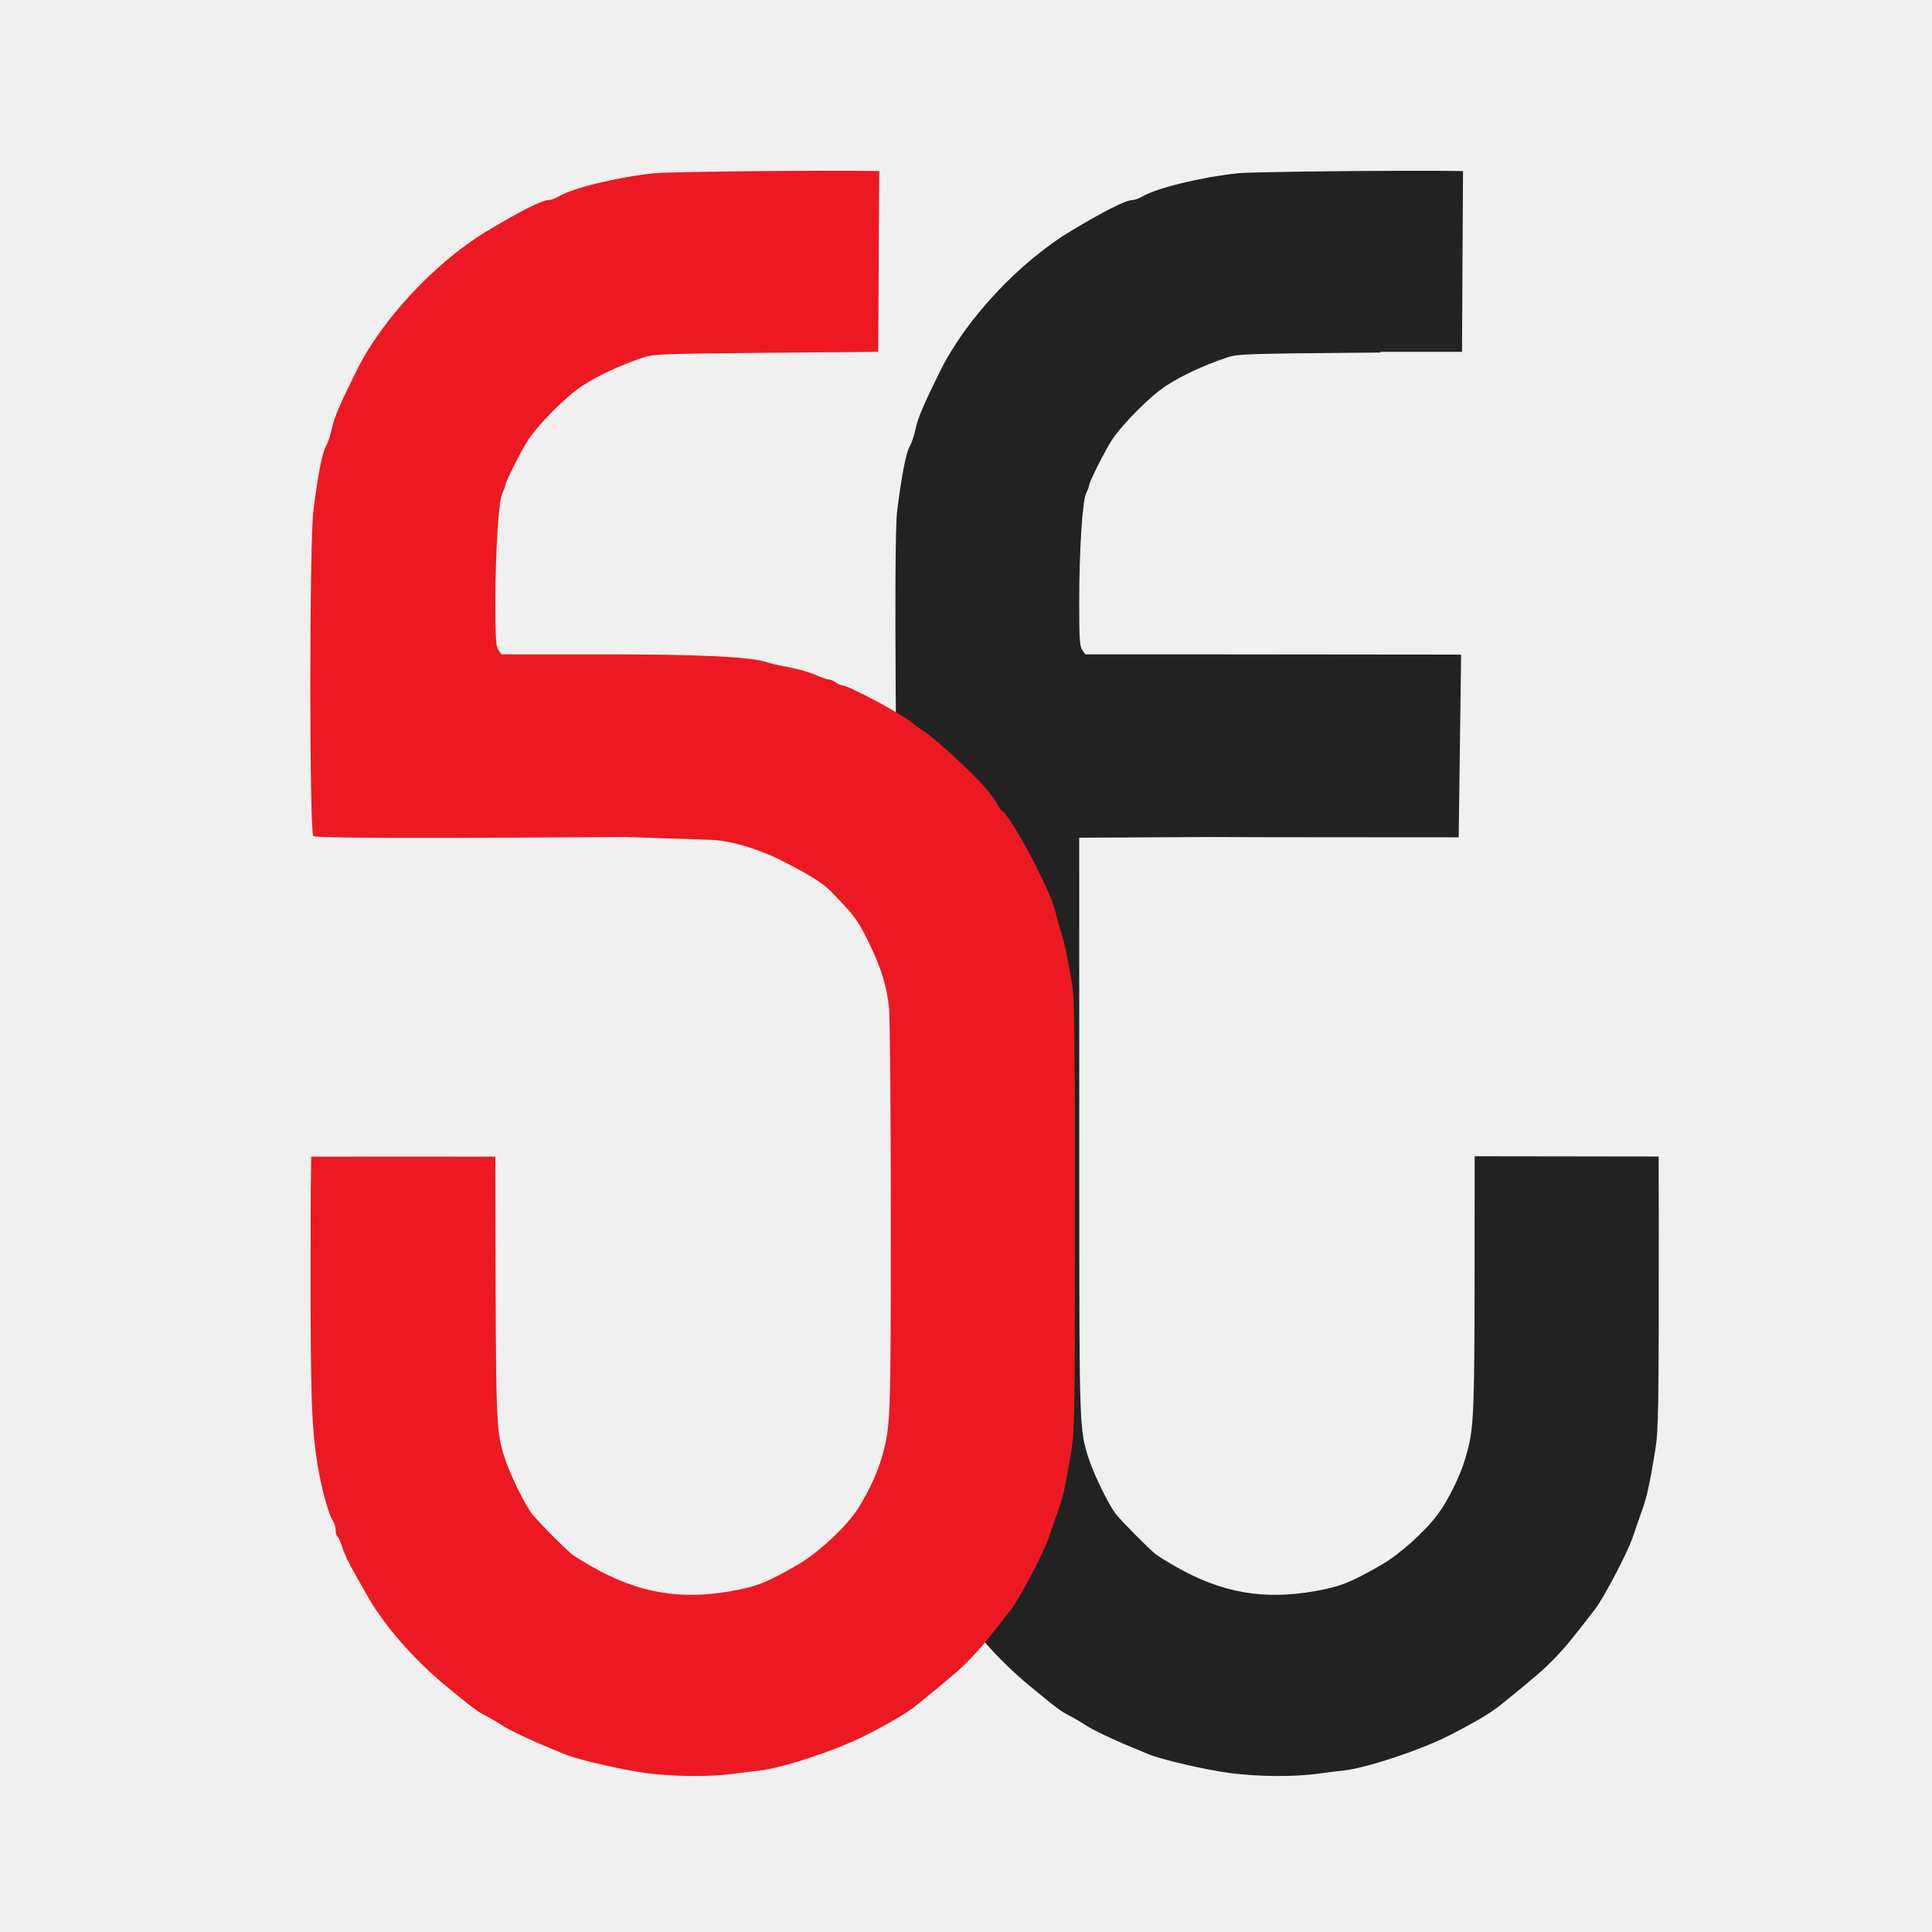
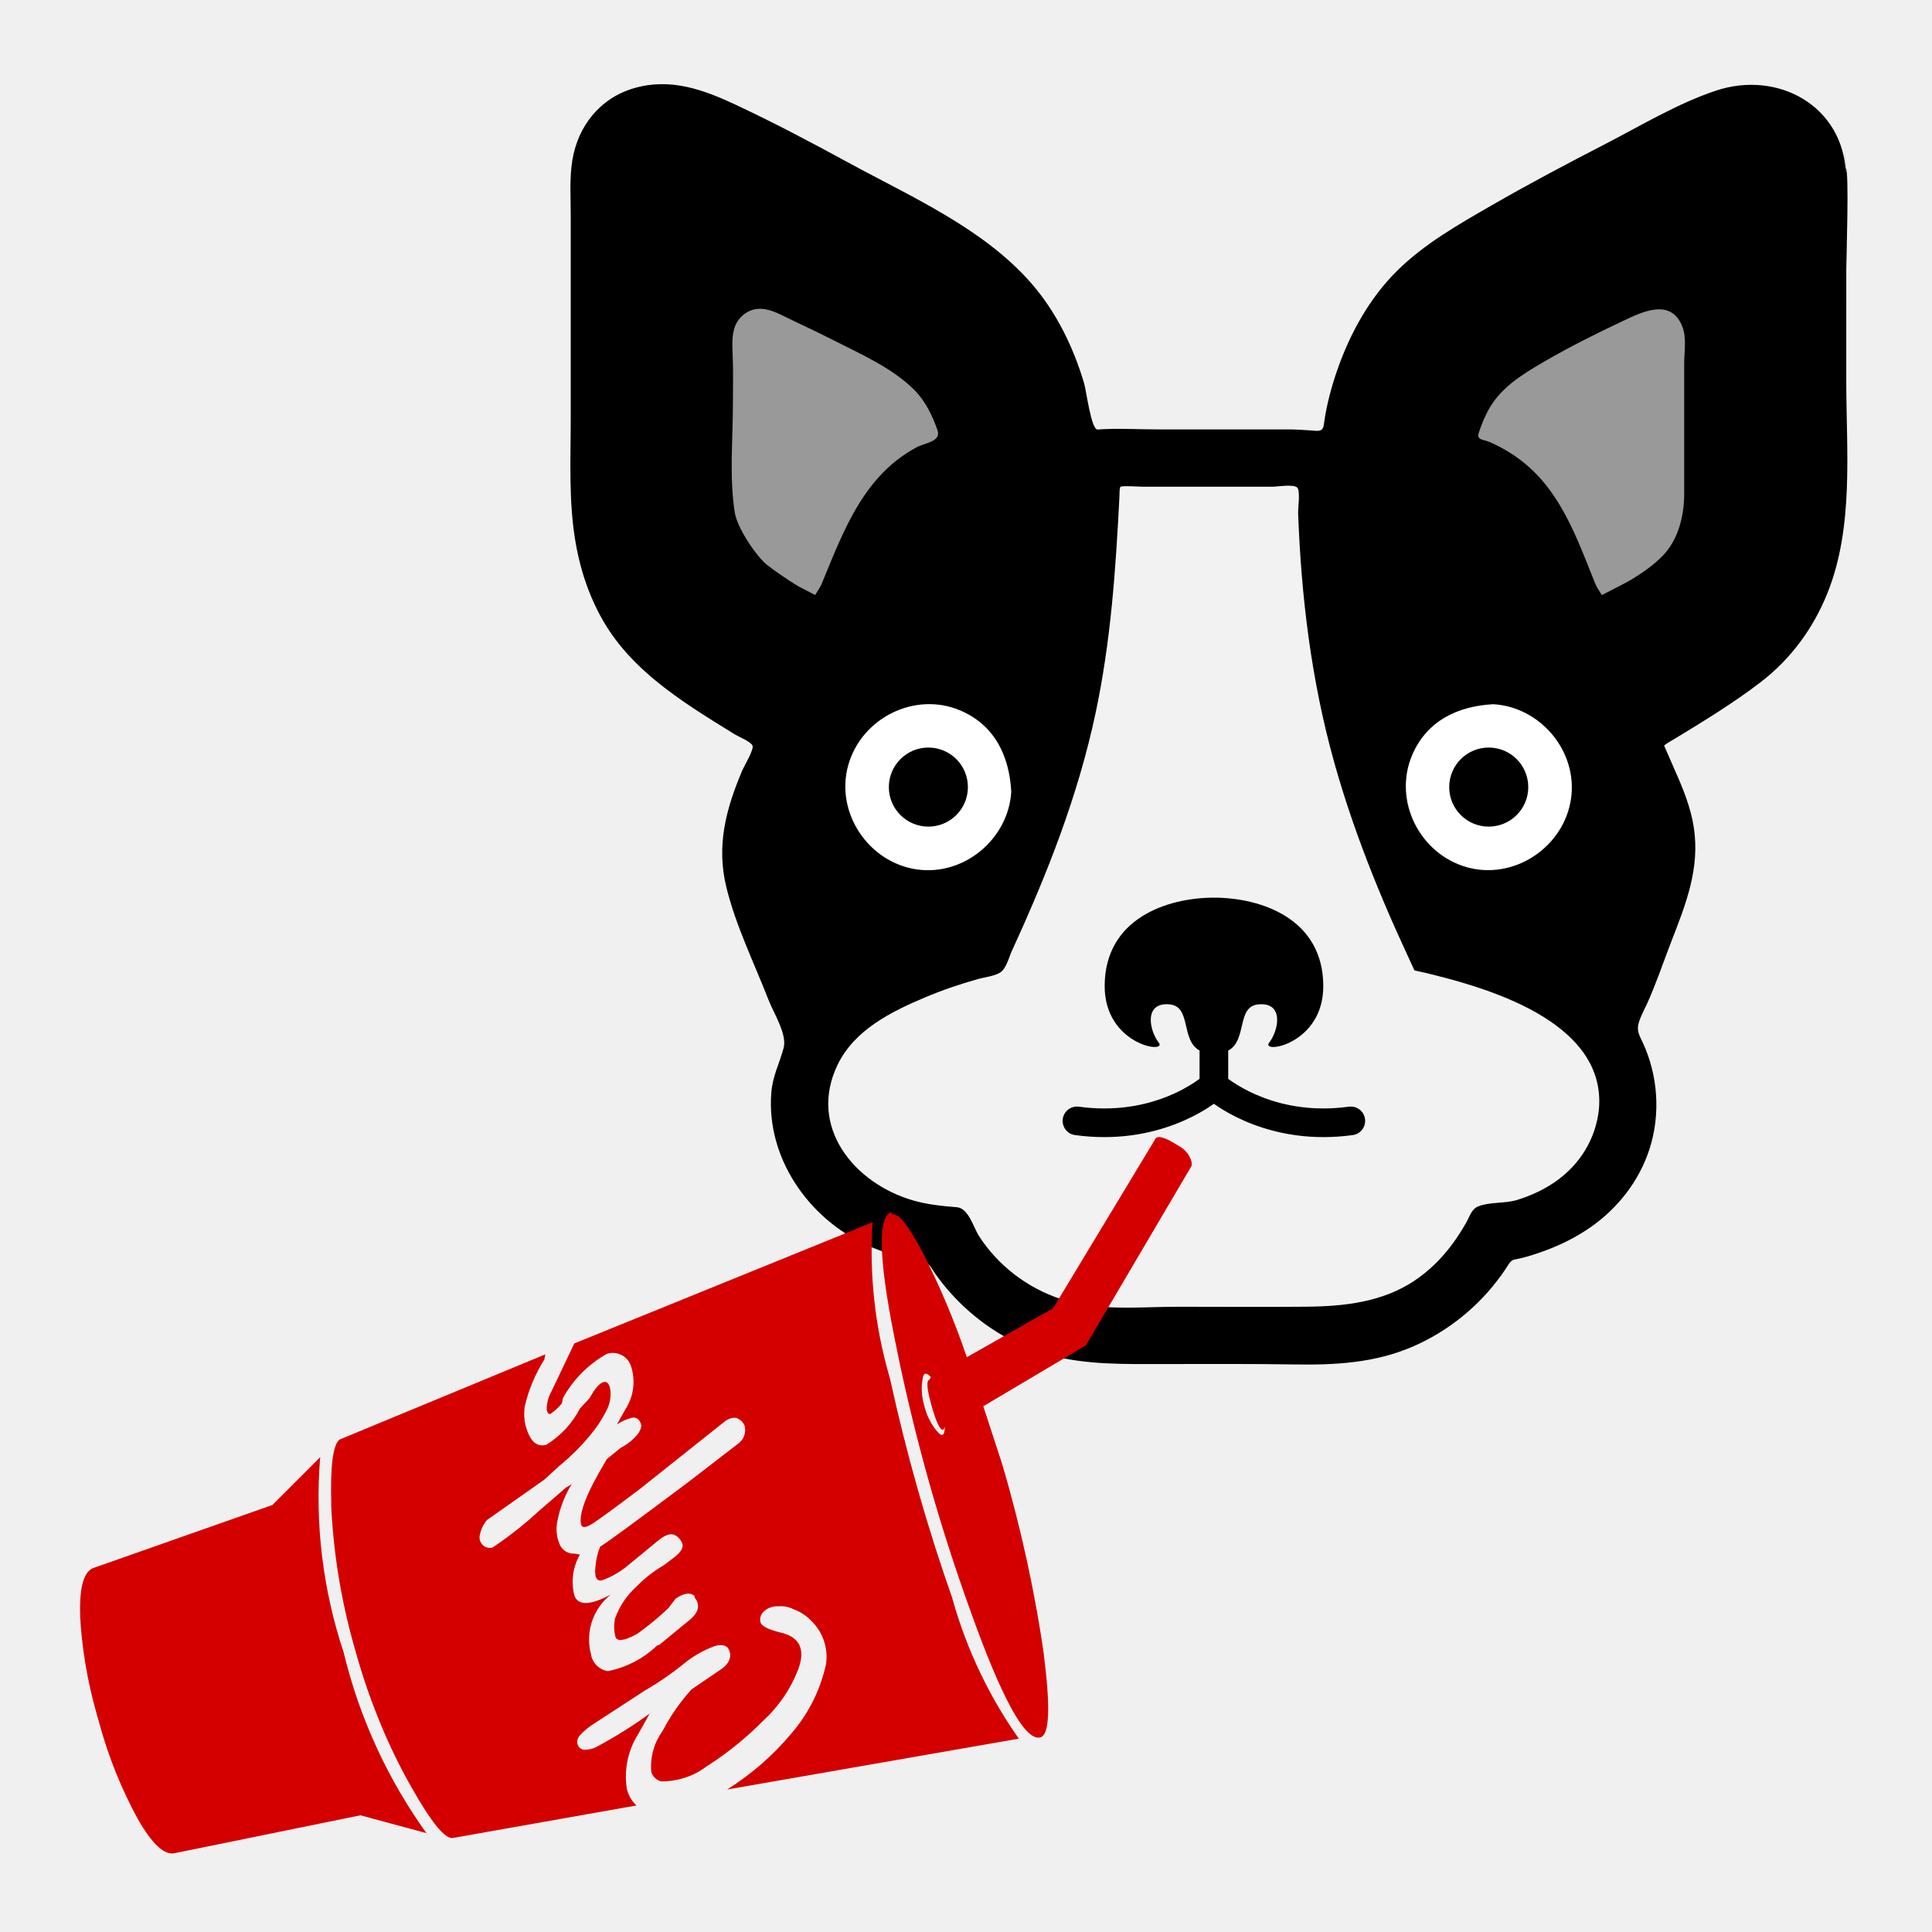
- <svg xmlns="http://www.w3.org/2000/svg" width="512" height="512">
-   <style>
-     .first {
-       fill: #ec1922;
-     }
- 
-     .second {
-       fill: #222222;
-     }
- 
-     @media (prefers-color-scheme: dark) {
-       .first {
-       }
- 
-       .second {
-         fill: #fff;
-       }
-     }
-   </style>
-   <g fill="none">
-     <path class="second" d="M372.509 45.254c-17.355.034-41.537.348-44.432.659-9.851 1.058-21.536 3.898-25.358 6.163-.885.525-2.098.954-2.696.954-1.655 0-7.424 2.912-16.174 8.162-13.729 8.237-27.892 23.392-34.683 37.108-4.393 8.873-5.959 12.554-6.529 15.353-.336 1.648-1.026 3.722-1.535 4.61-1 1.747-2.085 7.282-3.332 16.983-1.074 8.363-.016 86.331-.016 86.331l-.69 93.98c-.148 50.704.034 59.696 1.427 70.177.894 6.733 3.136 15.424 4.488 17.403.38.555.69 1.637.69 2.402 0 .767.227 1.532.504 1.701.276.17.845 1.457 1.266 2.859.42 1.402 1.856 4.447 3.193 6.765a489.377 489.377 0 013.275 5.751c4.243 7.72 12.355 17.075 20.932 24.137 7.4 6.096 8.259 6.738 10.646 7.965 1.243.639 3.072 1.71 4.067 2.38 1.905 1.287 7.46 3.945 12.647 6.054a221.08 221.08 0 014.131 1.716c3.055 1.354 15.386 4.212 21.682 5.025 7.57.978 17.18 1.03 23.49.126 1.845-.264 4.75-.622 6.453-.796 5.954-.605 20.612-5.461 28.135-9.322 6.855-3.517 10.962-5.949 13.468-7.972 9.109-7.356 11.497-9.418 14.41-12.44 2.883-2.988 4.78-5.292 10.731-13.03 2.34-3.044 8.592-14.96 9.944-18.953a492.995 492.995 0 012.584-7.428c1.205-3.337 2.034-7.155 3.448-15.88.834-5.144.943-10.563.914-62.238l-.035-15.472-48.76-.068-.01 16.309c0 54.29-.044 55.414-2.467 63.774-1.347 4.649-4.552 11.148-7.324 14.849-3.482 4.652-10.18 10.643-14.972 13.388-8.167 4.681-10.862 5.745-17.551 6.93-13.608 2.409-24.711.456-36.867-6.483-2.403-1.373-4.83-2.874-5.393-3.336-1.942-1.596-9.112-8.837-10.454-10.559-1.887-2.42-5.751-10.263-7.16-14.532-2.521-7.638-2.562-8.55-2.576-68.262L286 222c2.182-.01 4.196-.016 6.541-.029l28.09-.156c3.431.071 62.509.078 65.941.087l.637-48.422-73.17-.073h-26.43l-.802-1.138c-.67-.946-.804-3.043-.804-12.47 0-13.862.838-27.067 1.848-29.114.403-.818.733-1.687.733-1.932 0-.884 4.3-9.455 6.122-12.204 2.832-4.27 10.211-11.651 14.29-14.294 4.333-2.806 9.881-5.382 16.241-7.539 2.612-.885 5.23-.983 32.525-1.218l8.075-.07v-.186h21.61l.133-23.948.135-23.948-1.167-.021c-3.227-.062-8.254-.082-14.039-.07z" />
-     <path class="first" d="M171.299 469.892c-6.296-.813-18.627-3.671-21.683-5.025a221.172 221.172 0 00-4.13-1.716c-5.188-2.11-10.742-4.767-12.648-6.054-.994-.671-2.823-1.742-4.066-2.38-2.388-1.227-3.245-1.869-10.647-7.965-8.576-7.062-16.688-16.416-20.932-24.136a482.437 482.437 0 00-3.274-5.752c-1.337-2.319-2.774-5.363-3.193-6.765-.42-1.403-.99-2.69-1.267-2.859-.276-.17-.503-.935-.503-1.7 0-.766-.31-1.848-.69-2.403-1.353-1.98-3.594-10.67-4.488-17.403-1.393-10.48-1.575-19.473-1.428-70.178l.131-9.042 24.416-.008 24.39.008.02 11.983c.103 59.711.055 60.624 2.575 68.261 1.409 4.269 5.274 12.113 7.16 14.533 1.343 1.722 8.512 8.963 10.454 10.559.563.462 2.99 1.963 5.394 3.336 12.155 6.94 23.258 8.892 36.866 6.483 6.69-1.184 9.386-2.25 17.553-6.93 4.79-2.746 11.489-8.736 14.971-13.388 2.77-3.701 5.976-10.2 7.324-14.849 2.423-8.36 2.466-9.485 2.466-63.774 0-28.173-.209-53.205-.466-55.623-.64-6.028-2.186-10.94-5.63-17.874-2.55-5.137-3.537-6.52-7.816-10.945-2.693-2.786-3.501-4.437-15.53-10.48-4.374-2.198-12.346-5.047-18.113-5.24l-22.599-.75-28.088.154c-37.92.21-54.32-.008-54.787-.393-1.073-.883-1.057-77.968.017-86.331 1.247-9.701 2.332-15.236 3.332-16.983.508-.888 1.199-2.962 1.535-4.61.57-2.799 2.136-6.48 6.529-15.353 6.79-13.716 20.955-28.87 34.683-37.108 8.75-5.25 14.52-8.162 16.175-8.162.597 0 1.81-.429 2.695-.954 3.822-2.265 15.506-5.105 25.358-6.163 3.86-.415 45.564-.834 58.47-.589l1.167.023-.134 23.947-.134 23.948-29.685.256c-27.294.235-29.913.333-32.523 1.219-6.36 2.156-11.91 4.732-16.242 7.538-4.08 2.642-11.458 10.024-14.29 14.294-1.823 2.75-6.123 11.32-6.123 12.205 0 .244-.33 1.113-.734 1.93-1.009 2.048-1.847 15.253-1.847 29.115 0 9.427.136 11.524.804 12.47l.803 1.139 26.429-.001c26.258 0 39.622.64 43.98 2.11.853.288 2.596.708 3.873.934 3.751.666 7.336 1.665 9.585 2.674 1.154.519 2.446.942 2.87.942.424 0 1.222.339 1.772.752.552.414 1.293.76 1.647.769 1.775.045 15.857 7.563 18.715 9.99.71.604 2.22 1.689 3.356 2.412 2.73 1.737 12.602 10.828 15.85 14.594 1.416 1.642 2.944 3.735 3.396 4.65.451.917 1.009 1.666 1.238 1.666.75 0 5.805 8.302 9.047 14.855 3.352 6.772 4.631 9.88 5.276 12.806.218.986.772 2.946 1.231 4.354.884 2.71 1.915 7.579 3.035 14.344.532 3.21.678 16.353.678 60.7 0 51.675-.078 57.094-.913 62.238-1.414 8.726-2.242 12.543-3.447 15.88a480.071 480.071 0 00-2.584 7.428c-1.353 3.993-7.606 15.91-9.945 18.953-5.951 7.739-7.848 10.042-10.73 13.032-2.913 3.02-5.302 5.082-14.41 12.438-2.506 2.023-6.613 4.455-13.467 7.972-7.524 3.861-22.182 8.717-28.137 9.322-1.703.174-4.607.531-6.453.796-6.31.903-15.92.852-23.49-.126z" />
+ <svg xmlns="http://www.w3.org/2000/svg" id="SVGRoot" width="512" height="512" version="1.1">
+   <g id="layer1" display="inline">
+     <path id="rect67" fill="none" fill-opacity="1" fill-rule="nonzero" stroke-width="1.742" d="M0 0h512v512H0z" />
  </g>
+   <g id="layer5" stroke-width="1.067">
+     <path id="path45909" fill="#999" stroke="#000" stroke-linecap="butt" stroke-linejoin="miter" stroke-opacity="1" d="m216.224 158.382-21.147-10.88-5.416-36.3 4.24-29.912 7.89-2.413 26.032 12.813 19.686 13.69 2.602 11.494-10.988 6.75-17.138 25.438-5.761 9.32" />
+     <path id="path45909-9" fill="#999" stroke="#000" stroke-linecap="butt" stroke-linejoin="miter" stroke-opacity="1" d="m424.3 158.404 21.147-10.88 5.415-36.3-4.24-29.911-7.89-2.414L412.7 91.713l-19.686 13.69-2.603 11.494 10.988 6.75 17.138 25.438 5.762 9.32" />
+     <path id="path46111" fill="#f2f2f2" stroke="#000" stroke-linecap="butt" stroke-linejoin="miter" stroke-opacity="1" d="m289.653 124.265 59.41-.176 25.425 116.935 30.231 18.412 22.038 17.407 6.801 19.506-13.756 23.85-26.931 9.561-20.268 20.63-58.715 3.951-51.67-9.025-17.277-19.384-29.25-18.307-2.991-22.992 9.91-25.626 41.286-20.848 16.046-40.213z" />
+     <circle id="path46354" cx="245.655" cy="206.67" r="25.023" fill="#fff" fill-opacity="1" fill-rule="nonzero" stroke="none" />
+     <circle id="path46356" cx="395.94" cy="207.737" r="23.23" fill="#fff" fill-opacity="1" fill-rule="nonzero" stroke="none" />
+   </g>
+   <g id="layer3">
+     <g id="g12468" fill="#1a1a1a" transform="translate(150.724 22.302) scale(.66273)">
+       <path id="path12456" fill="#1a1a1a" d="m84.912 429.181.017.044c-.004-.009-.004-.018-.004-.018l-.013-.026z" class="st0" />
+       <path id="path12458" fill="#1a1a1a" d="m434.209 398.487.018.06c0-.009-.009-.026-.009-.034-.009-.026-.009-.053-.009-.078z" class="st0" />
+       <path id="path12460" fill="#1a1a1a" d="M311.954 408.886c-3.561.487-6.95.704-10.164.704-12.841 0-22.901-3.422-29.764-6.82-3.428-1.694-6.047-3.388-7.768-4.622-.208-.157-.365-.27-.552-.408v-11.268c7.706-4.205 3.223-17.61 11.998-18.488 10.404-1.042 8.319 10.399 4.166 15.603-2.086 4.17 21.85 0 21.85-22.893 0-27.062-24.974-35.394-43.717-35.394-18.731 0-43.7 8.332-43.7 35.394 0 22.893 23.93 27.063 21.849 22.893-4.17-5.204-6.246-16.646 4.162-15.603 8.757.877 4.309 14.222 11.932 18.462v11.294c-1.915 1.424-5.269 3.657-9.96 5.812-6.79 3.119-16.268 6.038-28.122 6.038-3.21 0-6.603-.217-10.165-.704a5.732 5.732 0 0 0-6.451 4.909 5.722 5.722 0 0 0 4.904 6.446c4.078.556 7.988.808 11.711.808 14.904 0 26.75-3.996 34.855-8.01 3.836-1.903 6.816-3.796 8.958-5.308 2.146 1.512 5.125 3.406 8.962 5.308 8.105 4.014 19.947 8.01 34.851 8.01 3.718 0 7.628-.252 11.711-.808a5.721 5.721 0 0 0 4.908-6.446c-.424-3.137-3.317-5.326-6.454-4.909z" class="st0" />
+       <path id="path12462" fill="#1a1a1a" d="M127.999 281.089c0 8.731 7.072 15.804 15.816 15.804 8.718 0 15.799-7.072 15.799-15.804s-7.08-15.812-15.799-15.812c-8.745 0-15.816 7.08-15.816 15.812z" class="st0" />
+       <path id="path12464" fill="#1a1a1a" d="M510.853 74.363c0-3.31 1.216-40.146-.182-40.737v.051c.078.296.078 1.773.06 2.12 0-.277-.018-1.094-.06-2.12-.009-.034-.009-.078-.027-.078.009 0 .018.018.027.027-.174-4.709-.6-13.78.052 2.233-1.104-27.289-27.246-41.502-52.006-33.257-15.352 5.117-29.929 13.952-44.282 21.355-15.222 7.854-30.382 15.864-45.229 24.412-13.301 7.671-27.08 15.447-38.052 26.341-10.878 10.799-18.575 24.683-23.649 39.052-2.545 7.237-4.552 14.734-5.56 22.354-.4 3.05-2.259 2.563-5.03 2.363-3.158-.217-6.199-.425-9.374-.425h-52.444c-7.81 0-15.834-.539-23.618.052-2.541.191-4.522-15.499-5.36-18.348-4.284-14.543-11.194-28.748-21.225-40.216-19.135-21.876-47.857-34.438-72.921-48.087-14.838-8.089-29.785-15.979-45.084-23.163-13.141-6.168-26.35-10.946-40.933-6.638C12.464 5.634 3.646 16.78 1.427 30.481.245 37.805.797 45.423.797 52.808v80.284c0 16.855-.934 34.022 2.024 50.702 2.602 14.63 8.153 28.808 17.545 40.433 8.283 10.26 18.879 18.331 29.816 25.559 5.335 3.518 10.786 6.864 16.225 10.226 1.507.93 6.398 2.876 7.076 4.509.647 1.538-3.41 8.279-4.066 9.826-6.538 15.412-10.483 30.077-6.39 46.792 3.796 15.526 11.155 30.355 16.924 45.22 1.916 4.935 7.41 13.57 5.991 18.948-1.664 6.291-4.427 11.295-4.948 18.01-2.015 25.899 14.644 49.964 37.692 60.684 7.202 3.354 14.987 5.552 22.824 6.776 2.667.417 3.47 2.659 4.848 4.632a86.35 86.35 0 0 0 7.641 9.409c10.126 10.816 23.105 19.138 37.406 23.162 15.394 4.326 31.55 3.814 47.387 3.814 17.206 0 34.417-.113 51.619.166 16.229.269 32.058-.626 47.14-7.159 14.126-6.134 26.463-16.117 35.428-28.644a80.897 80.897 0 0 0 2.937-4.37c1.312-2.084 2.398-1.694 4.709-2.268 3.414-.851 6.776-1.946 10.069-3.171 6.298-2.354 12.363-5.394 17.889-9.244 10.92-7.602 19.452-18.513 23.57-31.232 4.492-13.874 3.458-29.416-2.685-42.64-1.311-2.84-2.536-4.63-1.616-7.819.764-2.711 2.18-5.161 3.336-7.706 3.666-8.062 6.49-16.602 9.695-24.847 5.856-15.09 11.529-29.216 8.984-45.749-1.207-7.837-4.188-15.152-7.376-22.363a824.585 824.585 0 0 1-4.439-10.174c-.156-.374 3.996-2.675 4.326-2.875 11.607-7.063 23.378-14.248 34.169-22.519 12.128-9.296 21.103-21.519 26.785-35.68 10.642-26.594 7.524-56.696 7.524-84.732-.003-14.797-.003-29.602-.003-44.405zM337.279 268.248c5.986-13.961 18.54-19.539 32.415-20.303 18.8 1.086 33.744 18.714 31.119 37.601-2.693 19.434-22.71 32.918-41.692 27.583-18.914-5.299-29.634-26.706-21.842-44.881zm-160.325 14.666c-1.09 18.792-18.718 33.735-37.6 31.119-19.435-2.702-32.918-22.718-27.593-41.701 5.3-18.914 26.715-29.643 44.89-21.85 13.957 5.986 19.534 18.548 20.303 32.432zM91.658 200.77c-.018-.009-.036-.027-.053-.035.348.226.543.357.053.035zm7.176 4.562a1047.372 1047.372 0 0 1-7.992-5.1c-3.914-2.519-7.767-5.064-11.447-7.914-4.196-3.258-11.984-14.709-12.98-20.912-2.254-14.066-.773-29.208-.773-43.422 0-6.568.196-13.162-.095-19.73-.252-5.63-.621-11.963 4.17-15.924 4.87-4.04 10.266-2.545 15.404 0 6.62 3.276 13.353 6.308 19.934 9.661 11.033 5.638 24.356 11.408 33.183 20.338 4.383 4.43 7.254 10.313 9.24 16.16 1.503 4.448-5.117 4.978-8.301 6.681-23.155 12.326-30.695 37.582-40.343 60.162zM411.951 409.85c0 .018-.009.044-.018.078.009-.009.009-.017.009-.017-.009.035-.009.121-.026.243-.018.182-.027.278.035-.27-1.938 18.627-.287 2.624-.035.27 0-.07.017-.157.017-.226-1.233 11.833-7.636 22.146-17.358 28.913-4.657 3.241-9.87 5.639-15.273 7.316-5.091 1.572-10.999.677-15.829 2.693-2.477 1.034-3.284 4.075-4.518 6.238-1.633 2.893-3.406 5.708-5.37 8.392-4.257 5.83-9.409 10.991-15.429 15.005-12.823 8.557-28.01 10.234-43.057 10.382-17.098.156-34.199.017-51.293.017-15.633 0-31.858 1.903-46.984-3.067-13.366-4.388-25.151-13.371-32.778-25.212-2.18-3.38-4.157-11.138-8.827-11.512-5.925-.486-11.664-1.042-17.41-2.693-23.653-6.776-42.393-29.556-30.212-54.446 6.746-13.779 21.185-20.99 34.829-26.75 6.911-2.92 14.027-5.334 21.242-7.368 2.75-.773 6.281-1.068 8.762-2.545 2.523-1.502 3.614-6.203 4.747-8.67 14.161-30.807 26.468-62.022 33.527-95.287 6.082-28.652 8.036-57.427 9.513-86.583.057-1.138-.056-2.606.352-3.692.222-.582 8.232-.087 8.961-.087h51.879c2.015 0 8.392-1.129 9.908.357 1.294 1.26.283 8.331.343 10.043 1.204 33.595 5.304 67.131 14.361 99.562 4.326 15.507 9.635 30.729 15.611 45.68a612.838 612.838 0 0 0 9.088 21.468 861.582 861.582 0 0 0 4.891 10.739c.86 1.858 1.712 3.718 2.563 5.568 2.572.556 5.143 1.147 7.706 1.79 25.396 6.315 68.939 20.171 66.073 53.671zm34.099-243.57c0-.208-.009-.434-.009-.66v-.018c0 .252.009.486.009.678zm-.009-54.708v18.731c0 11.103-.017 22.206 0 33.309.026 8.792-2.259 18.462-8.566 24.942-6.985 7.185-16.298 11.52-24.673 16.812-8.323-19.504-14.405-41.415-31.954-54.856-3.945-3.023-8.245-5.56-12.823-7.488-2.346-.991-5.039-.669-4.136-3.528.93-2.936 2.085-5.804 3.51-8.549 4.795-9.278 13.474-14.63 22.223-19.738 10.304-6.021 20.99-11.346 31.78-16.438 7.697-3.631 19.113-9.374 23.787 1.903 1.93 4.64.852 10.044.852 14.9z" class="st0" />
+       <path id="path12466" fill="#1a1a1a" d="M367.869 296.892c8.74 0 15.82-7.072 15.82-15.804s-7.08-15.812-15.82-15.812c-8.723 0-15.794 7.08-15.794 15.812-.001 8.732 7.071 15.804 15.794 15.804z" class="st0" />
+     </g>
+   </g>
+   <g id="layer2">
+     <g id="g12451" fill="#d40000" transform="scale(-13.29564 13.29564) rotate(-74.181 8.546 34.045)">
+       <path id="path12442" fill="#d40000" d="M9.288 18.319a9.777 9.777 0 0 1-3.89.61l.02.001a10.331 10.331 0 0 1-3.992-.633l.072.023.703 1.173.282 3.753q0 .328.868.539a8.742 8.742 0 0 0 1.955.216L5.448 24h-.007l.149.001c.687 0 1.356-.077 1.998-.224l-.06.012q.868-.211.868-.539l.234-3.753zm-8.585-6c.171-.571.411-1.07.716-1.52l-.012.019a3.132 3.132 0 0 1 1.156-1.071l.017-.008a.995.995 0 0 1 .896.049l-.005-.003a.94.94 0 0 1 .326.279l.002.003c.07.076.12.172.14.278l.001.004a.383.383 0 0 1-.025.307l.001-.002a.212.212 0 0 1-.188.118q-.118 0-.305-.328-.282-.516-.8-.141a2.706 2.706 0 0 0-.793.945l-.007.015c-.215.375-.405.81-.547 1.267l-.013.047a1.447 1.447 0 0 0-.105.549c0 .147.021.288.061.422l-.003-.01a.275.275 0 0 0 .24.142c.297-.059.549-.22.725-.443l.002-.003c.239-.226.448-.48.624-.758l.01-.016.234-.703q.094-.234.282-.234.188 0 .188.258a2.111 2.111 0 0 1-.194.74l.006-.013a6.135 6.135 0 0 0-.271.798l-.011.047-.378 1.216a1.274 1.274 0 0 1-.121.263l.003-.006a.198.198 0 0 1-.159.118h-.009a.159.159 0 0 1-.132-.07v-.001a.467.467 0 0 1-.023-.285l-.001.003a9.23 9.23 0 0 1 .373-1.264l-.021.064-.328.328c-.249.28-.594.47-.982.52l-.008.001-.033.001a.665.665 0 0 1-.345-.096l.003.002.375 3.705q.047.234 1.219.516c.85.209 1.826.328 2.83.328h.082-.004.078c1.004 0 1.98-.12 2.915-.345l-.084.017q1.126-.282 1.219-.516l.516-4.409-.094.047c-.226.252-.49.463-.785.626l-.015.008a.984.984 0 0 1-.566.07l.006.001q-.285-.047-.285-.282c.098-.335.277-.62.515-.843l.001-.001.141-.234q.234-.234.234-.352 0-.118-.188-.094a.71.71 0 0 0-.375.188c-.15.138-.282.292-.394.46l-.006.009a4.416 4.416 0 0 0-.389.699l-.011.028-.188.375-.46 1.312a.62.62 0 0 1-.231.21l-.003.002a.213.213 0 0 1-.235 0h.001a.204.204 0 0 1-.091-.164l.047-.141c.122-.354.249-.648.394-.932l-.019.041.328-.703q.047-.188.047-.141c-.183.2-.401.365-.644.487l-.013.006a.757.757 0 0 1-.474.07l.005.001a.303.303 0 0 1-.234-.232v-.002l-.047-.094c-.197.201-.47.326-.773.328q-.305-.047-.16-.703c-.174.41-.569.694-1.031.703h-.001a.401.401 0 0 1-.421-.232l-.001-.003a1.974 1.974 0 0 1 .23-1.09l-.005.011v-.047q.141-.328.328-.75.141-.282.375-.188h.047q.141.094.047.375l-.141.188c-.11.205-.22.452-.314.708l-.014.043q-.094.422.07.422a.79.79 0 0 0 .356-.096l-.004.002c.209-.152.376-.349.489-.577l.004-.009c.107-.182.195-.393.254-.616l.004-.018.094-.24q.094-.234.211-.234a.296.296 0 0 1 .211.093q.094.094 0 .328l-.328.75a1.736 1.736 0 0 0-.14.553v.007q0 .188.328.047c.126-.049.234-.112.33-.19l-.002.002q.047-.188.75-2.017l.469-1.173a.333.333 0 0 1 .318-.235h.011-.001c.055.01.103.035.141.071q.094.07.047.258l-.847 2.026q-.328.844-.4 1.076-.072.232.028.24.328 0 1.079-.8l.047-.047.141-.328c.033-.162.098-.305.189-.428l-.002.003q.094-.094.141-.094.188 0 .188.16v.007a.954.954 0 0 1-.049.304l.002-.007.234-.234a1.006 1.006 0 0 1 .824-.352h-.003a.38.38 0 0 1 .353.378l-.001.023v-.001a2.256 2.256 0 0 1-.609 1.079l-.094.047a1.024 1.024 0 0 0-.139.274l-.002.007q0 .047.094.047c.129-.034.24-.1.328-.188l.8-.703.703-6.379a8.93 8.93 0 0 1-3.022.516H7.69h.004a36.826 36.826 0 0 1-4.61-.006l.106.005h-.075A9.084 9.084 0 0 1 .03 6.428l.063.02zm10.179-6.286h-.047q0-.188-.868-.375a15.556 15.556 0 0 0-2.234-.28l-.042-.002.469-1.92L10.834.594Q10.975.5 10.6.172a.527.527 0 0 0-.278-.159l-.004-.001q-.141-.023-.188.023L7.271 3.028l-.61 2.298-1.219-.048a27.17 27.17 0 0 0-3.987.25l.14-.016q-1.594.234-1.594.516 0 .469 2.814.657a37.31 37.31 0 0 0 5.375-.007l-.121.007q2.814-.186 2.814-.656zm-3.28.234q0 .047-.188.118a1.238 1.238 0 0 1-.418.071h-.029.001-.028c-.15 0-.293-.026-.427-.073l.009.003q-.188-.07-.188-.118 0-.048.141-.094l-.047.047q0 .094.516.094t.516-.094l.047-.047q.091.044.091.09z" />
+     </g>
+   </g>
+   <style id="style12454" type="text/css">.st0{fill:#000}</style>
</svg>
